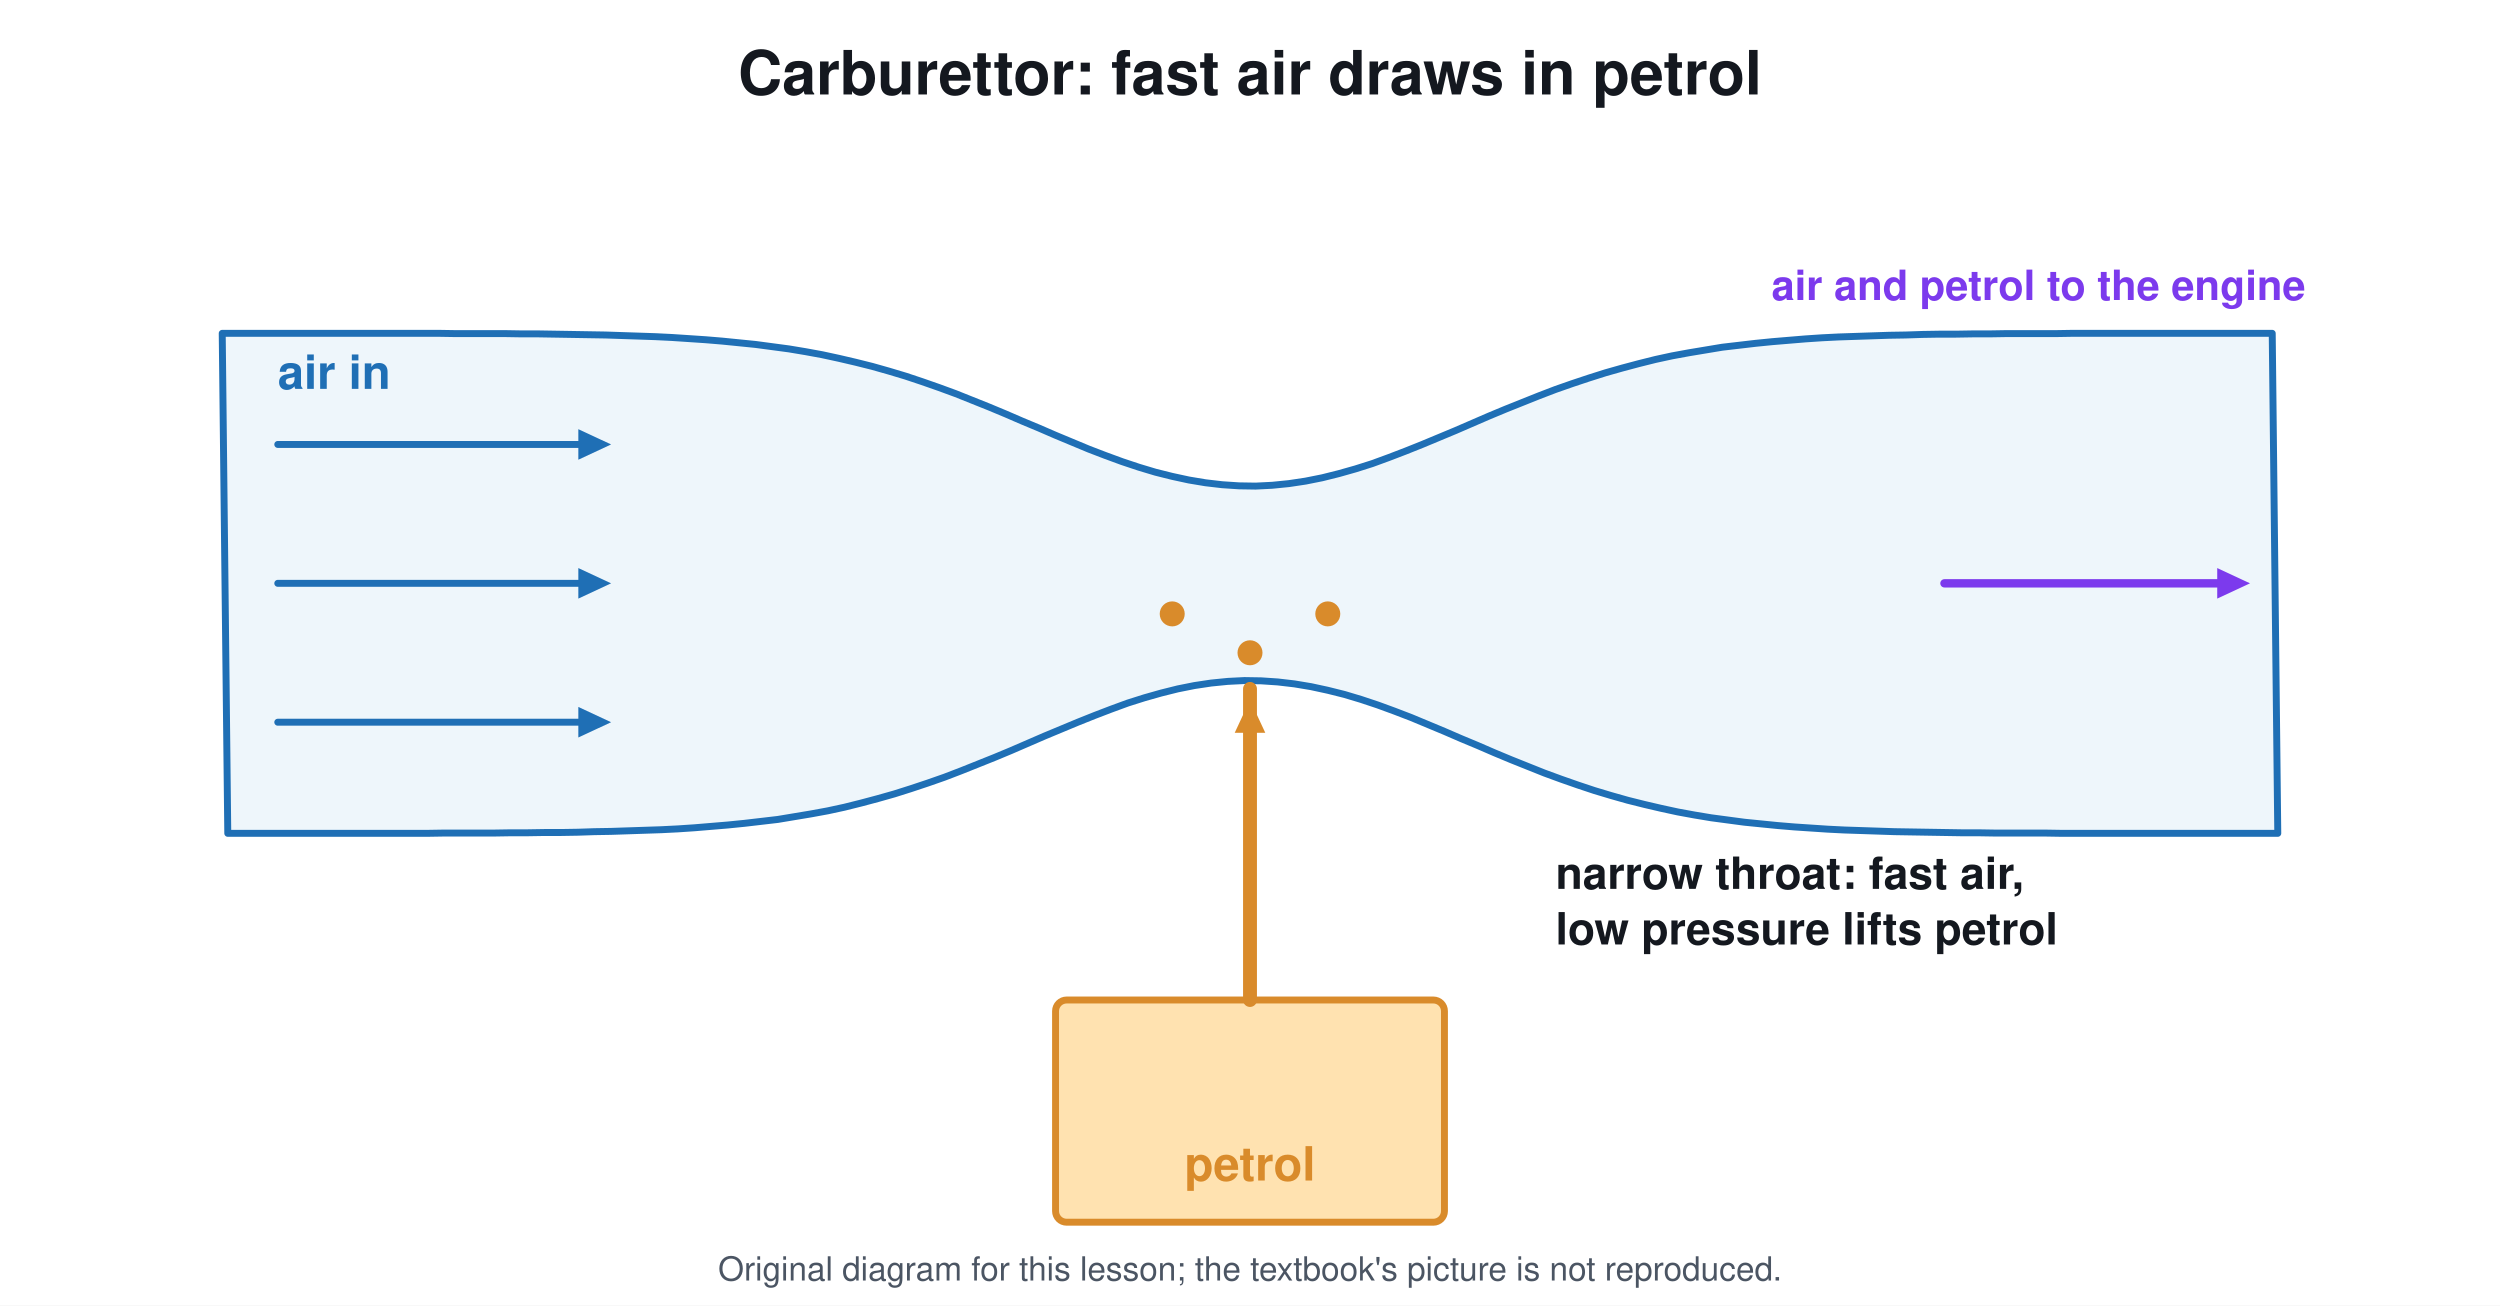
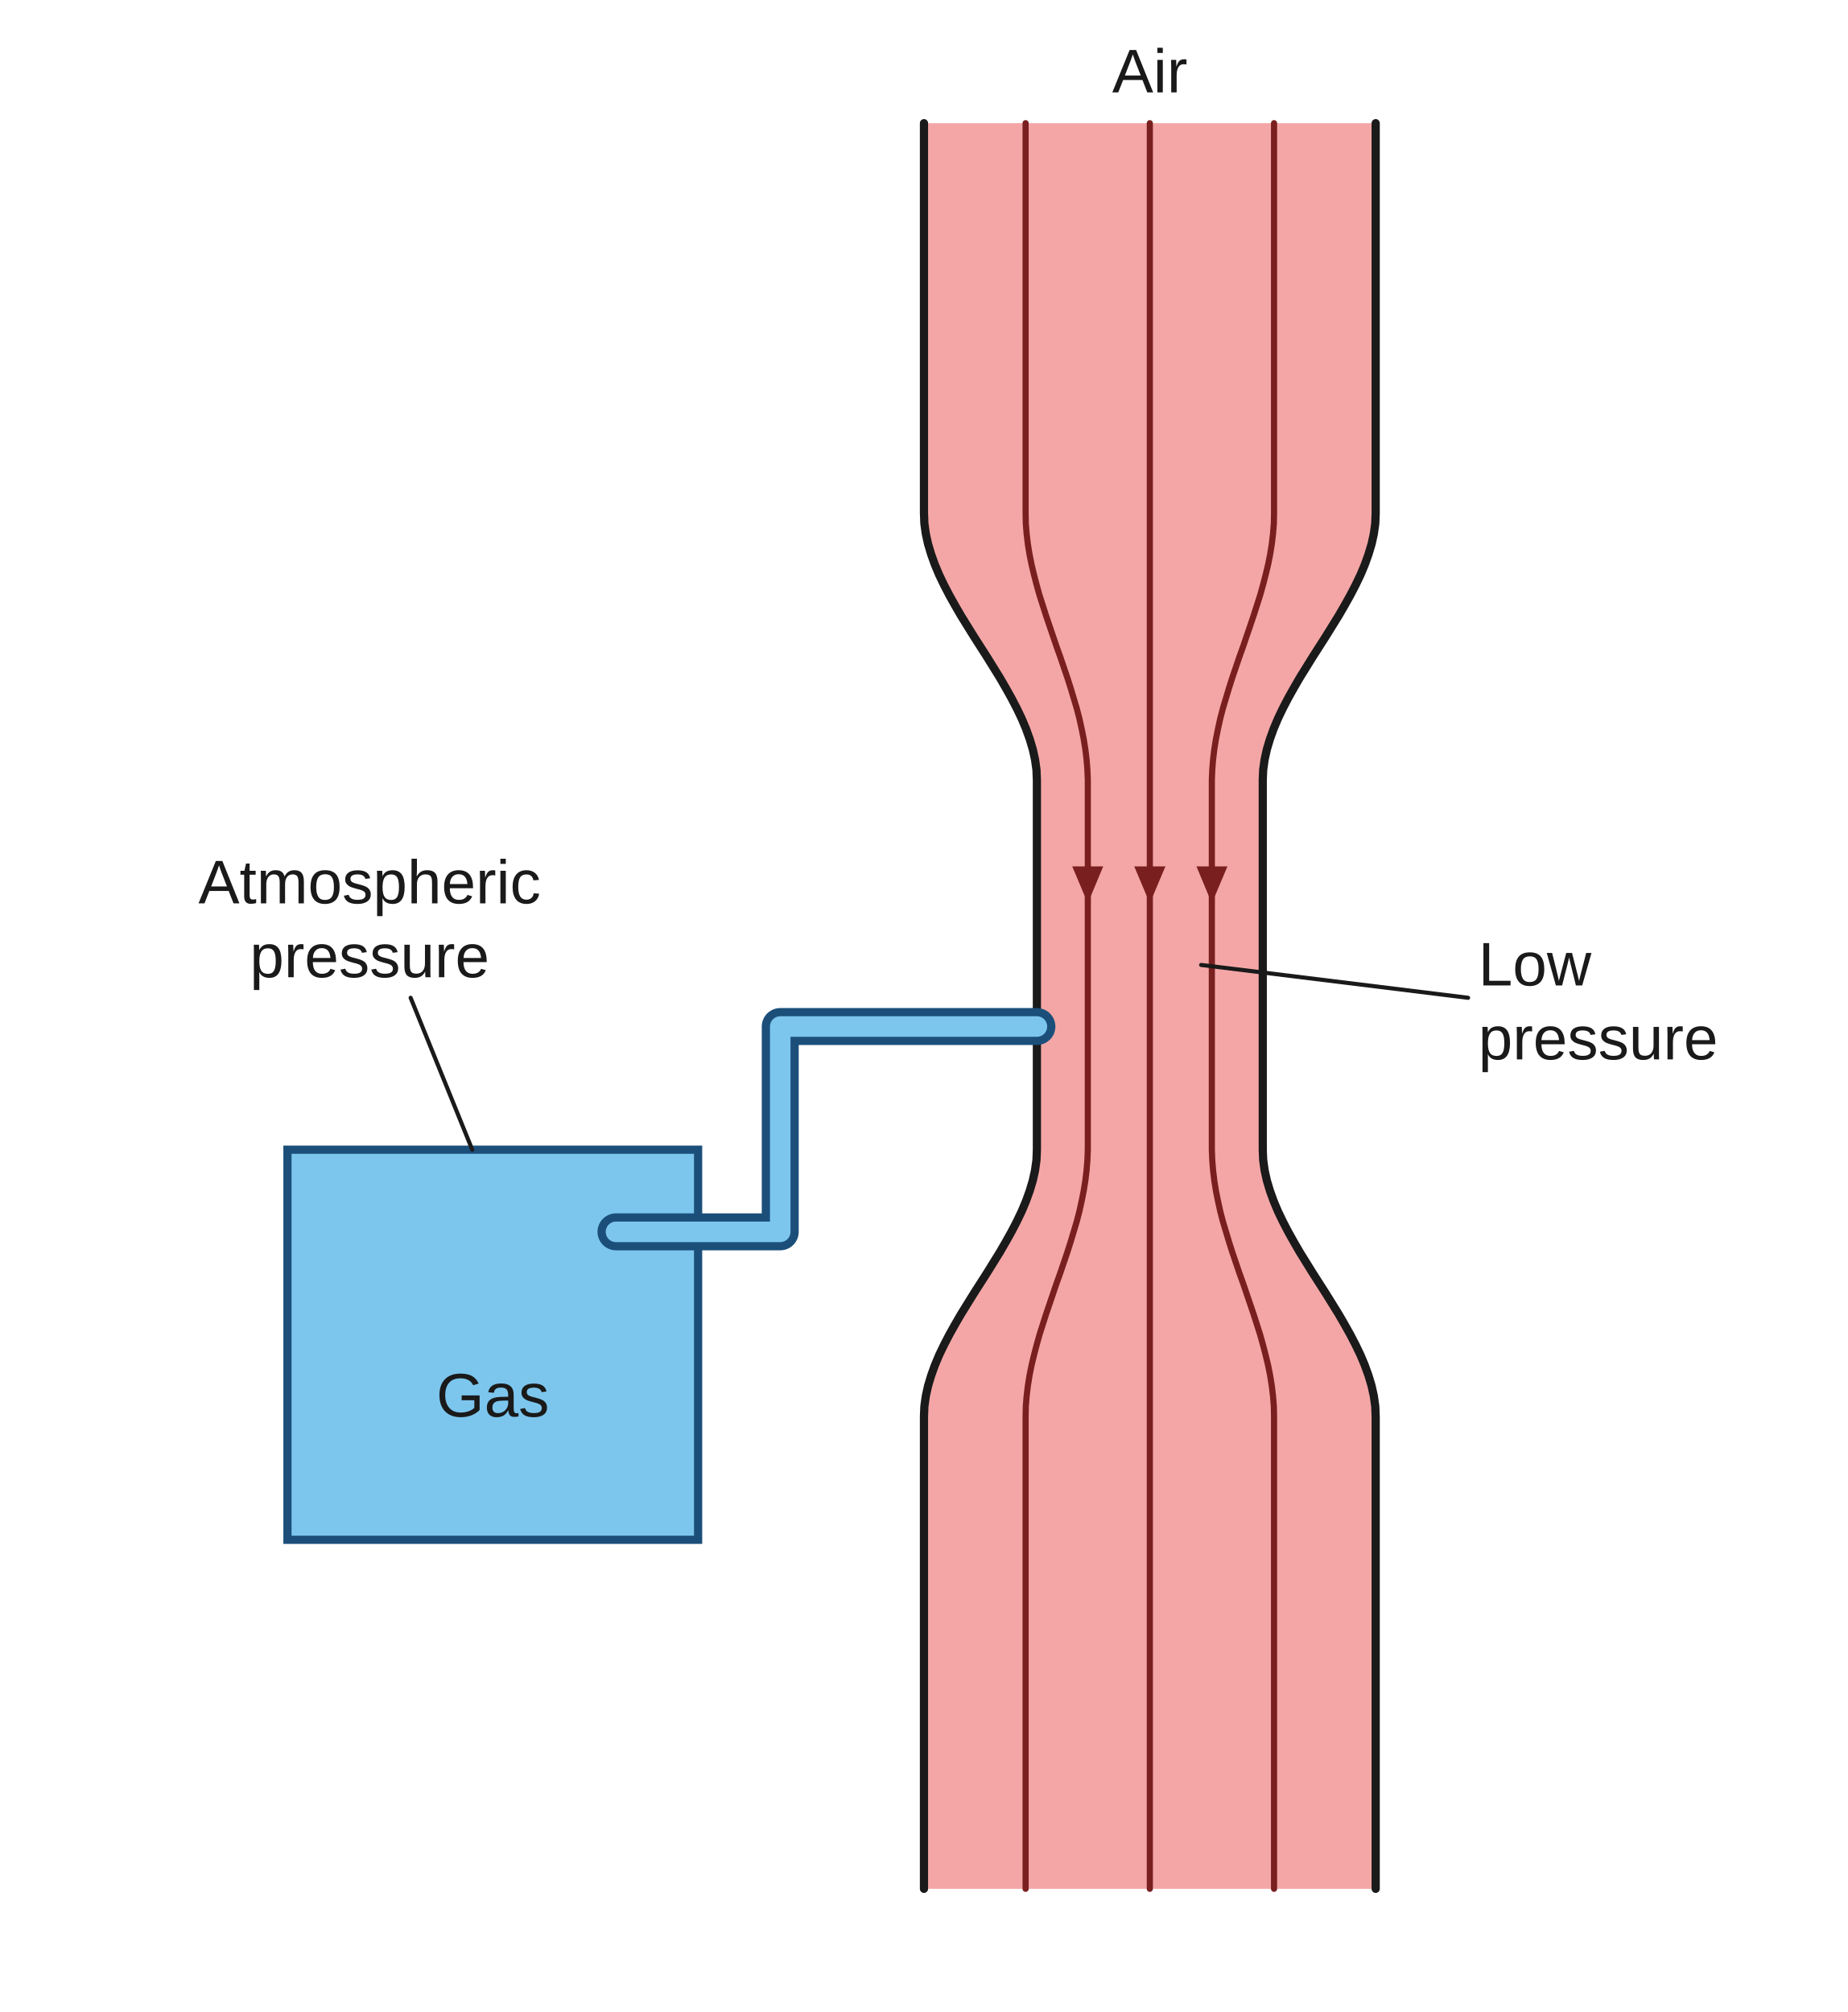
- <svg xmlns="http://www.w3.org/2000/svg" viewBox="0 0 900 470" font-family="Segoe UI, Helvetica, Arial, sans-serif">
-   <rect width="900" height="470" fill="#ffffff" />
-   <text x="450.0" y="34.0" font-size="22" fill="#14181f" text-anchor="middle" font-weight="700">Carburettor: fast air draws in petrol</text>
-   <path d="M80.0 120.0 L86.0 120.0 L92.0 120.0 L98.0 120.0 L104.0 120.0 L110.0 120.0 L116.0 120.0 L122.0 120.0 L128.0 120.0 L134.0 120.0 L140.0 120.0 L146.0 120.0 L152.0 120.0 L158.0 120.0 L164.0 120.1 L170.0 120.1 L176.0 120.1 L182.0 120.1 L188.0 120.2 L194.0 120.2 L200.0 120.3 L206.0 120.4 L212.0 120.5 L218.0 120.6 L224.0 120.8 L230.0 121.0 L236.0 121.2 L242.0 121.5 L248.0 121.9 L254.0 122.3 L260.0 122.8 L266.0 123.4 L272.0 124.0 L278.0 124.8 L284.0 125.6 L290.0 126.6 L296.0 127.7 L302.0 129.0 L308.0 130.4 L314.0 131.9 L320.0 133.6 L326.0 135.4 L332.0 137.4 L338.0 139.5 L344.0 141.7 L350.0 144.1 L356.0 146.5 L362.0 149.0 L368.0 151.6 L374.0 154.1 L380.0 156.7 L386.0 159.2 L392.0 161.7 L398.0 164.0 L404.0 166.2 L410.0 168.2 L416.0 170.0 L422.0 171.5 L428.0 172.8 L434.0 173.8 L440.0 174.5 L446.0 174.9 L452.0 175.0 L458.0 174.7 L464.0 174.1 L470.0 173.2 L476.0 172.0 L482.0 170.5 L488.0 168.8 L494.0 166.9 L500.0 164.7 L506.0 162.4 L512.0 160.0 L518.0 157.5 L524.0 155.0 L530.0 152.4 L536.0 149.8 L542.0 147.3 L548.0 144.9 L554.0 142.5 L560.0 140.2 L566.0 138.1 L572.0 136.1 L578.0 134.2 L584.0 132.5 L590.0 130.9 L596.0 129.4 L602.0 128.1 L608.0 127.0 L614.0 126.0 L620.0 125.0 L626.0 124.3 L632.0 123.6 L638.0 123.0 L644.0 122.5 L650.0 122.0 L656.0 121.6 L662.0 121.3 L668.0 121.1 L674.0 120.9 L680.0 120.7 L686.0 120.6 L692.0 120.4 L698.0 120.3 L704.0 120.3 L710.0 120.2 L716.0 120.2 L722.0 120.1 L728.0 120.1 L734.0 120.1 L740.0 120.1 L746.0 120.0 L752.0 120.0 L758.0 120.0 L764.0 120.0 L770.0 120.0 L776.0 120.0 L782.0 120.0 L788.0 120.0 L794.0 120.0 L800.0 120.0 L806.0 120.0 L812.0 120.0 L818.0 120.0 L820.0 300.0 L814.0 300.0 L808.0 300.0 L802.0 300.0 L796.0 300.0 L790.0 300.0 L784.0 300.0 L778.0 300.0 L772.0 300.0 L766.0 300.0 L760.0 300.0 L754.0 300.0 L748.0 300.0 L742.0 300.0 L736.0 299.9 L730.0 299.9 L724.0 299.9 L718.0 299.9 L712.0 299.8 L706.0 299.8 L700.0 299.7 L694.0 299.6 L688.0 299.5 L682.0 299.4 L676.0 299.2 L670.0 299.0 L664.0 298.8 L658.0 298.5 L652.0 298.1 L646.0 297.7 L640.0 297.2 L634.0 296.6 L628.0 296.0 L622.0 295.2 L616.0 294.4 L610.0 293.4 L604.0 292.3 L598.0 291.0 L592.0 289.6 L586.0 288.1 L580.0 286.4 L574.0 284.6 L568.0 282.6 L562.0 280.5 L556.0 278.3 L550.0 275.9 L544.0 273.5 L538.0 271.0 L532.0 268.4 L526.0 265.9 L520.0 263.3 L514.0 260.8 L508.0 258.3 L502.0 256.0 L496.0 253.8 L490.0 251.8 L484.0 250.0 L478.0 248.5 L472.0 247.2 L466.0 246.2 L460.0 245.5 L454.0 245.1 L448.0 245.0 L442.0 245.3 L436.0 245.9 L430.0 246.8 L424.0 248.0 L418.0 249.5 L412.0 251.2 L406.0 253.1 L400.0 255.3 L394.0 257.6 L388.0 260.0 L382.0 262.5 L376.0 265.0 L370.0 267.6 L364.0 270.2 L358.0 272.7 L352.0 275.1 L346.0 277.5 L340.0 279.8 L334.0 281.9 L328.0 283.9 L322.0 285.8 L316.0 287.5 L310.0 289.1 L304.0 290.6 L298.0 291.9 L292.0 293.0 L286.0 294.0 L280.0 295.0 L274.0 295.7 L268.0 296.4 L262.0 297.0 L256.0 297.5 L250.0 298.0 L244.0 298.4 L238.0 298.7 L232.0 298.9 L226.0 299.1 L220.0 299.3 L214.0 299.4 L208.0 299.6 L202.0 299.7 L196.0 299.7 L190.0 299.8 L184.0 299.8 L178.0 299.9 L172.0 299.9 L166.0 299.9 L160.0 299.9 L154.0 300.0 L148.0 300.0 L142.0 300.0 L136.0 300.0 L130.0 300.0 L124.0 300.0 L118.0 300.0 L112.0 300.0 L106.0 300.0 L100.0 300.0 L94.0 300.0 L88.0 300.0 L82.0 300.0 Z" stroke="#1f6fb5" stroke-width="2.5" fill="#eef6fb" stroke-linejoin="round" stroke-linecap="round" />
-   <line x1="100.0" y1="160.0" x2="209.6" y2="160.0" stroke="#1f6fb5" stroke-width="2.5" stroke-linecap="round" />
-   <path d="M220.0 160.0 L208.2 165.5 L208.2 154.5 Z" fill="#1f6fb5" />
-   <line x1="100.0" y1="210.0" x2="209.6" y2="210.0" stroke="#1f6fb5" stroke-width="2.5" stroke-linecap="round" />
-   <path d="M220.0 210.0 L208.2 215.5 L208.2 204.5 Z" fill="#1f6fb5" />
-   <line x1="100.0" y1="260.0" x2="209.6" y2="260.0" stroke="#1f6fb5" stroke-width="2.5" stroke-linecap="round" />
-   <path d="M220.0 260.0 L208.2 265.5 L208.2 254.5 Z" fill="#1f6fb5" />
-   <text x="100.0" y="140.0" font-size="17" fill="#1f6fb5" text-anchor="start" font-weight="700">air in</text>
-   <line x1="700.0" y1="210.0" x2="799.6" y2="210.0" stroke="#7c3aed" stroke-width="3" stroke-linecap="round" />
-   <path d="M810.0 210.0 L798.2 215.5 L798.2 204.5 Z" fill="#7c3aed" />
-   <text x="830.0" y="108.0" font-size="15" fill="#7c3aed" text-anchor="end" font-weight="700">air and petrol to the engine</text>
-   <rect x="380.0" y="360.0" width="140.0" height="80.0" rx="4" stroke="#d98b2b" stroke-width="2.5" fill="#ffe2b0" />
-   <text x="450.0" y="425.0" font-size="17" fill="#d98b2b" text-anchor="middle" font-weight="700">petrol</text>
-   <line x1="450.0" y1="360.0" x2="450.0" y2="248.0" stroke="#d98b2b" stroke-width="5" stroke-linecap="round" />
-   <line x1="450.0" y1="300.0" x2="450.0" y2="262.4" stroke="#d98b2b" stroke-width="3" stroke-linecap="round" />
-   <path d="M450.0 252.0 L455.5 263.8 L444.5 263.8 Z" fill="#d98b2b" />
-   <circle cx="422.0" cy="221.0" r="4.0" stroke="#d98b2b" stroke-width="1" fill="#d98b2b" />
-   <circle cx="450.0" cy="235.0" r="4.0" stroke="#d98b2b" stroke-width="1" fill="#d98b2b" />
-   <circle cx="478.0" cy="221.0" r="4.0" stroke="#d98b2b" stroke-width="1" fill="#d98b2b" />
-   <text x="560.0" y="320.0" font-size="16" fill="#14181f" text-anchor="start" font-weight="700">narrow throat: fast air,</text>
-   <text x="560.0" y="340.0" font-size="16" fill="#14181f" text-anchor="start" font-weight="700">low pressure lifts petrol</text>
-   <text x="450.0" y="461" font-size="12" fill="#4b5563" text-anchor="middle">Original diagram for this lesson; the textbook's picture is not reproduced.</text>
+ <svg xmlns="http://www.w3.org/2000/svg" viewBox="0 0 900 980" font-family="Arial, Helvetica, sans-serif">
+   <rect width="900" height="980" fill="#ffffff" />
+   <path d="M450.0 60.0 L450.0 65.0 L450.0 70.0 L450.0 75.0 L450.0 80.0 L450.0 85.0 L450.0 90.0 L450.0 95.0 L450.0 100.0 L450.0 105.0 L450.0 110.0 L450.0 115.0 L450.0 120.0 L450.0 125.0 L450.0 130.0 L450.0 135.0 L450.0 140.0 L450.0 145.0 L450.0 150.0 L450.0 155.0 L450.0 160.0 L450.0 165.0 L450.0 170.0 L450.0 175.0 L450.0 180.0 L450.0 185.0 L450.0 190.0 L450.0 195.0 L450.0 200.0 L450.0 205.0 L450.0 210.0 L450.0 215.0 L450.0 220.0 L450.0 225.0 L450.0 230.0 L450.0 235.0 L450.0 240.0 L450.0 245.0 L450.0 250.0 L450.2 255.0 L450.9 260.0 L452.0 265.0 L453.5 270.0 L455.3 275.0 L457.4 280.0 L459.8 285.0 L462.4 290.0 L465.2 295.0 L468.1 300.0 L471.2 305.0 L474.3 310.0 L477.5 315.0 L480.7 320.0 L483.8 325.0 L486.9 330.0 L489.8 335.0 L492.6 340.0 L495.2 345.0 L497.6 350.0 L499.7 355.0 L501.5 360.0 L503.0 365.0 L504.1 370.0 L504.8 375.0 L505.0 380.0 L505.0 385.0 L505.0 390.0 L505.0 395.0 L505.0 400.0 L505.0 405.0 L505.0 410.0 L505.0 415.0 L505.0 420.0 L505.0 425.0 L505.0 430.0 L505.0 435.0 L505.0 440.0 L505.0 445.0 L505.0 450.0 L505.0 455.0 L505.0 460.0 L505.0 465.0 L505.0 470.0 L505.0 475.0 L505.0 480.0 L505.0 485.0 L505.0 490.0 L505.0 495.0 L505.0 500.0 L505.0 505.0 L505.0 510.0 L505.0 515.0 L505.0 520.0 L505.0 525.0 L505.0 530.0 L505.0 535.0 L505.0 540.0 L505.0 545.0 L505.0 550.0 L505.0 555.0 L505.0 560.0 L504.8 565.0 L504.1 570.0 L503.0 575.0 L501.5 580.0 L499.7 585.0 L497.6 590.0 L495.2 595.0 L492.6 600.0 L489.8 605.0 L486.9 610.0 L483.8 615.0 L480.7 620.0 L477.5 625.0 L474.3 630.0 L471.2 635.0 L468.1 640.0 L465.2 645.0 L462.4 650.0 L459.8 655.0 L457.4 660.0 L455.3 665.0 L453.5 670.0 L452.0 675.0 L450.9 680.0 L450.2 685.0 L450.0 690.0 L450.0 695.0 L450.0 700.0 L450.0 705.0 L450.0 710.0 L450.0 715.0 L450.0 720.0 L450.0 725.0 L450.0 730.0 L450.0 735.0 L450.0 740.0 L450.0 745.0 L450.0 750.0 L450.0 755.0 L450.0 760.0 L450.0 765.0 L450.0 770.0 L450.0 775.0 L450.0 780.0 L450.0 785.0 L450.0 790.0 L450.0 795.0 L450.0 800.0 L450.0 805.0 L450.0 810.0 L450.0 815.0 L450.0 820.0 L450.0 825.0 L450.0 830.0 L450.0 835.0 L450.0 840.0 L450.0 845.0 L450.0 850.0 L450.0 855.0 L450.0 860.0 L450.0 865.0 L450.0 870.0 L450.0 875.0 L450.0 880.0 L450.0 885.0 L450.0 890.0 L450.0 895.0 L450.0 900.0 L450.0 905.0 L450.0 910.0 L450.0 915.0 L450.0 920.0 L670.0 920.0 L670.0 915.0 L670.0 910.0 L670.0 905.0 L670.0 900.0 L670.0 895.0 L670.0 890.0 L670.0 885.0 L670.0 880.0 L670.0 875.0 L670.0 870.0 L670.0 865.0 L670.0 860.0 L670.0 855.0 L670.0 850.0 L670.0 845.0 L670.0 840.0 L670.0 835.0 L670.0 830.0 L670.0 825.0 L670.0 820.0 L670.0 815.0 L670.0 810.0 L670.0 805.0 L670.0 800.0 L670.0 795.0 L670.0 790.0 L670.0 785.0 L670.0 780.0 L670.0 775.0 L670.0 770.0 L670.0 765.0 L670.0 760.0 L670.0 755.0 L670.0 750.0 L670.0 745.0 L670.0 740.0 L670.0 735.0 L670.0 730.0 L670.0 725.0 L670.0 720.0 L670.0 715.0 L670.0 710.0 L670.0 705.0 L670.0 700.0 L670.0 695.0 L670.0 690.0 L669.8 685.0 L669.1 680.0 L668.0 675.0 L666.5 670.0 L664.7 665.0 L662.6 660.0 L660.2 655.0 L657.6 650.0 L654.8 645.0 L651.9 640.0 L648.8 635.0 L645.7 630.0 L642.5 625.0 L639.3 620.0 L636.2 615.0 L633.1 610.0 L630.2 605.0 L627.4 600.0 L624.8 595.0 L622.4 590.0 L620.3 585.0 L618.5 580.0 L617.0 575.0 L615.9 570.0 L615.2 565.0 L615.0 560.0 L615.0 555.0 L615.0 550.0 L615.0 545.0 L615.0 540.0 L615.0 535.0 L615.0 530.0 L615.0 525.0 L615.0 520.0 L615.0 515.0 L615.0 510.0 L615.0 505.0 L615.0 500.0 L615.0 495.0 L615.0 490.0 L615.0 485.0 L615.0 480.0 L615.0 475.0 L615.0 470.0 L615.0 465.0 L615.0 460.0 L615.0 455.0 L615.0 450.0 L615.0 445.0 L615.0 440.0 L615.0 435.0 L615.0 430.0 L615.0 425.0 L615.0 420.0 L615.0 415.0 L615.0 410.0 L615.0 405.0 L615.0 400.0 L615.0 395.0 L615.0 390.0 L615.0 385.0 L615.0 380.0 L615.2 375.0 L615.9 370.0 L617.0 365.0 L618.5 360.0 L620.3 355.0 L622.4 350.0 L624.8 345.0 L627.4 340.0 L630.2 335.0 L633.1 330.0 L636.2 325.0 L639.3 320.0 L642.5 315.0 L645.7 310.0 L648.8 305.0 L651.9 300.0 L654.8 295.0 L657.6 290.0 L660.2 285.0 L662.6 280.0 L664.7 275.0 L666.5 270.0 L668.0 265.0 L669.1 260.0 L669.8 255.0 L670.0 250.0 L670.0 245.0 L670.0 240.0 L670.0 235.0 L670.0 230.0 L670.0 225.0 L670.0 220.0 L670.0 215.0 L670.0 210.0 L670.0 205.0 L670.0 200.0 L670.0 195.0 L670.0 190.0 L670.0 185.0 L670.0 180.0 L670.0 175.0 L670.0 170.0 L670.0 165.0 L670.0 160.0 L670.0 155.0 L670.0 150.0 L670.0 145.0 L670.0 140.0 L670.0 135.0 L670.0 130.0 L670.0 125.0 L670.0 120.0 L670.0 115.0 L670.0 110.0 L670.0 105.0 L670.0 100.0 L670.0 95.0 L670.0 90.0 L670.0 85.0 L670.0 80.0 L670.0 75.0 L670.0 70.0 L670.0 65.0 L670.0 60.0 Z" fill="#f4a6a6" stroke="none" />
+   <path d="M450.0 60.0 L450.0 65.0 L450.0 70.0 L450.0 75.0 L450.0 80.0 L450.0 85.0 L450.0 90.0 L450.0 95.0 L450.0 100.0 L450.0 105.0 L450.0 110.0 L450.0 115.0 L450.0 120.0 L450.0 125.0 L450.0 130.0 L450.0 135.0 L450.0 140.0 L450.0 145.0 L450.0 150.0 L450.0 155.0 L450.0 160.0 L450.0 165.0 L450.0 170.0 L450.0 175.0 L450.0 180.0 L450.0 185.0 L450.0 190.0 L450.0 195.0 L450.0 200.0 L450.0 205.0 L450.0 210.0 L450.0 215.0 L450.0 220.0 L450.0 225.0 L450.0 230.0 L450.0 235.0 L450.0 240.0 L450.0 245.0 L450.0 250.0 L450.2 255.0 L450.9 260.0 L452.0 265.0 L453.5 270.0 L455.3 275.0 L457.4 280.0 L459.8 285.0 L462.4 290.0 L465.2 295.0 L468.1 300.0 L471.2 305.0 L474.3 310.0 L477.5 315.0 L480.7 320.0 L483.8 325.0 L486.9 330.0 L489.8 335.0 L492.6 340.0 L495.2 345.0 L497.6 350.0 L499.7 355.0 L501.5 360.0 L503.0 365.0 L504.1 370.0 L504.8 375.0 L505.0 380.0 L505.0 385.0 L505.0 390.0 L505.0 395.0 L505.0 400.0 L505.0 405.0 L505.0 410.0 L505.0 415.0 L505.0 420.0 L505.0 425.0 L505.0 430.0 L505.0 435.0 L505.0 440.0 L505.0 445.0 L505.0 450.0 L505.0 455.0 L505.0 460.0 L505.0 465.0 L505.0 470.0 L505.0 475.0 L505.0 480.0 L505.0 485.0 L505.0 490.0 L505.0 495.0 L505.0 500.0 L505.0 505.0 L505.0 510.0 L505.0 515.0 L505.0 520.0 L505.0 525.0 L505.0 530.0 L505.0 535.0 L505.0 540.0 L505.0 545.0 L505.0 550.0 L505.0 555.0 L505.0 560.0 L504.8 565.0 L504.1 570.0 L503.0 575.0 L501.5 580.0 L499.7 585.0 L497.6 590.0 L495.2 595.0 L492.6 600.0 L489.8 605.0 L486.9 610.0 L483.8 615.0 L480.7 620.0 L477.5 625.0 L474.3 630.0 L471.2 635.0 L468.1 640.0 L465.2 645.0 L462.4 650.0 L459.8 655.0 L457.4 660.0 L455.3 665.0 L453.5 670.0 L452.0 675.0 L450.9 680.0 L450.2 685.0 L450.0 690.0 L450.0 695.0 L450.0 700.0 L450.0 705.0 L450.0 710.0 L450.0 715.0 L450.0 720.0 L450.0 725.0 L450.0 730.0 L450.0 735.0 L450.0 740.0 L450.0 745.0 L450.0 750.0 L450.0 755.0 L450.0 760.0 L450.0 765.0 L450.0 770.0 L450.0 775.0 L450.0 780.0 L450.0 785.0 L450.0 790.0 L450.0 795.0 L450.0 800.0 L450.0 805.0 L450.0 810.0 L450.0 815.0 L450.0 820.0 L450.0 825.0 L450.0 830.0 L450.0 835.0 L450.0 840.0 L450.0 845.0 L450.0 850.0 L450.0 855.0 L450.0 860.0 L450.0 865.0 L450.0 870.0 L450.0 875.0 L450.0 880.0 L450.0 885.0 L450.0 890.0 L450.0 895.0 L450.0 900.0 L450.0 905.0 L450.0 910.0 L450.0 915.0 L450.0 920.0" stroke="#1a1a1a" stroke-width="4" fill="none" stroke-linejoin="round" stroke-linecap="round" />
+   <path d="M670.0 60.0 L670.0 65.0 L670.0 70.0 L670.0 75.0 L670.0 80.0 L670.0 85.0 L670.0 90.0 L670.0 95.0 L670.0 100.0 L670.0 105.0 L670.0 110.0 L670.0 115.0 L670.0 120.0 L670.0 125.0 L670.0 130.0 L670.0 135.0 L670.0 140.0 L670.0 145.0 L670.0 150.0 L670.0 155.0 L670.0 160.0 L670.0 165.0 L670.0 170.0 L670.0 175.0 L670.0 180.0 L670.0 185.0 L670.0 190.0 L670.0 195.0 L670.0 200.0 L670.0 205.0 L670.0 210.0 L670.0 215.0 L670.0 220.0 L670.0 225.0 L670.0 230.0 L670.0 235.0 L670.0 240.0 L670.0 245.0 L670.0 250.0 L669.8 255.0 L669.1 260.0 L668.0 265.0 L666.5 270.0 L664.7 275.0 L662.6 280.0 L660.2 285.0 L657.6 290.0 L654.8 295.0 L651.9 300.0 L648.8 305.0 L645.7 310.0 L642.5 315.0 L639.3 320.0 L636.2 325.0 L633.1 330.0 L630.2 335.0 L627.4 340.0 L624.8 345.0 L622.4 350.0 L620.3 355.0 L618.5 360.0 L617.0 365.0 L615.9 370.0 L615.2 375.0 L615.0 380.0 L615.0 385.0 L615.0 390.0 L615.0 395.0 L615.0 400.0 L615.0 405.0 L615.0 410.0 L615.0 415.0 L615.0 420.0 L615.0 425.0 L615.0 430.0 L615.0 435.0 L615.0 440.0 L615.0 445.0 L615.0 450.0 L615.0 455.0 L615.0 460.0 L615.0 465.0 L615.0 470.0 L615.0 475.0 L615.0 480.0 L615.0 485.0 L615.0 490.0 L615.0 495.0 L615.0 500.0 L615.0 505.0 L615.0 510.0 L615.0 515.0 L615.0 520.0 L615.0 525.0 L615.0 530.0 L615.0 535.0 L615.0 540.0 L615.0 545.0 L615.0 550.0 L615.0 555.0 L615.0 560.0 L615.2 565.0 L615.9 570.0 L617.0 575.0 L618.5 580.0 L620.3 585.0 L622.4 590.0 L624.8 595.0 L627.4 600.0 L630.2 605.0 L633.1 610.0 L636.2 615.0 L639.3 620.0 L642.5 625.0 L645.7 630.0 L648.8 635.0 L651.9 640.0 L654.8 645.0 L657.6 650.0 L660.2 655.0 L662.6 660.0 L664.7 665.0 L666.5 670.0 L668.0 675.0 L669.1 680.0 L669.8 685.0 L670.0 690.0 L670.0 695.0 L670.0 700.0 L670.0 705.0 L670.0 710.0 L670.0 715.0 L670.0 720.0 L670.0 725.0 L670.0 730.0 L670.0 735.0 L670.0 740.0 L670.0 745.0 L670.0 750.0 L670.0 755.0 L670.0 760.0 L670.0 765.0 L670.0 770.0 L670.0 775.0 L670.0 780.0 L670.0 785.0 L670.0 790.0 L670.0 795.0 L670.0 800.0 L670.0 805.0 L670.0 810.0 L670.0 815.0 L670.0 820.0 L670.0 825.0 L670.0 830.0 L670.0 835.0 L670.0 840.0 L670.0 845.0 L670.0 850.0 L670.0 855.0 L670.0 860.0 L670.0 865.0 L670.0 870.0 L670.0 875.0 L670.0 880.0 L670.0 885.0 L670.0 890.0 L670.0 895.0 L670.0 900.0 L670.0 905.0 L670.0 910.0 L670.0 915.0 L670.0 920.0" stroke="#1a1a1a" stroke-width="4" fill="none" stroke-linejoin="round" stroke-linecap="round" />
+   <path d="M499.5 60.0 L499.5 65.0 L499.5 70.0 L499.5 75.0 L499.5 80.0 L499.5 85.0 L499.5 90.0 L499.5 95.0 L499.5 100.0 L499.5 105.0 L499.5 110.0 L499.5 115.0 L499.5 120.0 L499.5 125.0 L499.5 130.0 L499.5 135.0 L499.5 140.0 L499.5 145.0 L499.5 150.0 L499.5 155.0 L499.5 160.0 L499.5 165.0 L499.5 170.0 L499.5 175.0 L499.5 180.0 L499.5 185.0 L499.5 190.0 L499.5 195.0 L499.5 200.0 L499.5 205.0 L499.5 210.0 L499.5 215.0 L499.5 220.0 L499.5 225.0 L499.5 230.0 L499.5 235.0 L499.5 240.0 L499.5 245.0 L499.5 250.0 L499.6 255.0 L500.0 260.0 L500.6 265.0 L501.4 270.0 L502.4 275.0 L503.6 280.0 L504.9 285.0 L506.3 290.0 L507.9 295.0 L509.5 300.0 L511.2 305.0 L512.9 310.0 L514.6 315.0 L516.4 320.0 L518.1 325.0 L519.8 330.0 L521.4 335.0 L522.9 340.0 L524.4 345.0 L525.7 350.0 L526.8 355.0 L527.8 360.0 L528.6 365.0 L529.2 370.0 L529.6 375.0 L529.8 380.0 L529.8 385.0 L529.8 390.0 L529.8 395.0 L529.8 400.0 L529.8 405.0 L529.8 410.0 L529.8 415.0 L529.8 420.0 L529.8 425.0 L529.8 430.0 L529.8 435.0 L529.8 440.0 L529.8 445.0 L529.8 450.0 L529.8 455.0 L529.8 460.0 L529.8 465.0 L529.8 470.0 L529.8 475.0 L529.8 480.0 L529.8 485.0 L529.8 490.0 L529.8 495.0 L529.8 500.0 L529.8 505.0 L529.8 510.0 L529.8 515.0 L529.8 520.0 L529.8 525.0 L529.8 530.0 L529.8 535.0 L529.8 540.0 L529.8 545.0 L529.8 550.0 L529.8 555.0 L529.8 560.0 L529.6 565.0 L529.2 570.0 L528.6 575.0 L527.8 580.0 L526.8 585.0 L525.7 590.0 L524.4 595.0 L522.9 600.0 L521.4 605.0 L519.8 610.0 L518.1 615.0 L516.4 620.0 L514.6 625.0 L512.9 630.0 L511.2 635.0 L509.5 640.0 L507.9 645.0 L506.3 650.0 L504.9 655.0 L503.6 660.0 L502.4 665.0 L501.4 670.0 L500.6 675.0 L500.0 680.0 L499.6 685.0 L499.5 690.0 L499.5 695.0 L499.5 700.0 L499.5 705.0 L499.5 710.0 L499.5 715.0 L499.5 720.0 L499.5 725.0 L499.5 730.0 L499.5 735.0 L499.5 740.0 L499.5 745.0 L499.5 750.0 L499.5 755.0 L499.5 760.0 L499.5 765.0 L499.5 770.0 L499.5 775.0 L499.5 780.0 L499.5 785.0 L499.5 790.0 L499.5 795.0 L499.5 800.0 L499.5 805.0 L499.5 810.0 L499.5 815.0 L499.5 820.0 L499.5 825.0 L499.5 830.0 L499.5 835.0 L499.5 840.0 L499.5 845.0 L499.5 850.0 L499.5 855.0 L499.5 860.0 L499.5 865.0 L499.5 870.0 L499.5 875.0 L499.5 880.0 L499.5 885.0 L499.5 890.0 L499.5 895.0 L499.5 900.0 L499.5 905.0 L499.5 910.0 L499.5 915.0 L499.5 920.0" stroke="#7a1f1f" stroke-width="3" fill="none" stroke-linejoin="round" stroke-linecap="round" />
+   <path d="M560.0 60.0 L560.0 65.0 L560.0 70.0 L560.0 75.0 L560.0 80.0 L560.0 85.0 L560.0 90.0 L560.0 95.0 L560.0 100.0 L560.0 105.0 L560.0 110.0 L560.0 115.0 L560.0 120.0 L560.0 125.0 L560.0 130.0 L560.0 135.0 L560.0 140.0 L560.0 145.0 L560.0 150.0 L560.0 155.0 L560.0 160.0 L560.0 165.0 L560.0 170.0 L560.0 175.0 L560.0 180.0 L560.0 185.0 L560.0 190.0 L560.0 195.0 L560.0 200.0 L560.0 205.0 L560.0 210.0 L560.0 215.0 L560.0 220.0 L560.0 225.0 L560.0 230.0 L560.0 235.0 L560.0 240.0 L560.0 245.0 L560.0 250.0 L560.0 255.0 L560.0 260.0 L560.0 265.0 L560.0 270.0 L560.0 275.0 L560.0 280.0 L560.0 285.0 L560.0 290.0 L560.0 295.0 L560.0 300.0 L560.0 305.0 L560.0 310.0 L560.0 315.0 L560.0 320.0 L560.0 325.0 L560.0 330.0 L560.0 335.0 L560.0 340.0 L560.0 345.0 L560.0 350.0 L560.0 355.0 L560.0 360.0 L560.0 365.0 L560.0 370.0 L560.0 375.0 L560.0 380.0 L560.0 385.0 L560.0 390.0 L560.0 395.0 L560.0 400.0 L560.0 405.0 L560.0 410.0 L560.0 415.0 L560.0 420.0 L560.0 425.0 L560.0 430.0 L560.0 435.0 L560.0 440.0 L560.0 445.0 L560.0 450.0 L560.0 455.0 L560.0 460.0 L560.0 465.0 L560.0 470.0 L560.0 475.0 L560.0 480.0 L560.0 485.0 L560.0 490.0 L560.0 495.0 L560.0 500.0 L560.0 505.0 L560.0 510.0 L560.0 515.0 L560.0 520.0 L560.0 525.0 L560.0 530.0 L560.0 535.0 L560.0 540.0 L560.0 545.0 L560.0 550.0 L560.0 555.0 L560.0 560.0 L560.0 565.0 L560.0 570.0 L560.0 575.0 L560.0 580.0 L560.0 585.0 L560.0 590.0 L560.0 595.0 L560.0 600.0 L560.0 605.0 L560.0 610.0 L560.0 615.0 L560.0 620.0 L560.0 625.0 L560.0 630.0 L560.0 635.0 L560.0 640.0 L560.0 645.0 L560.0 650.0 L560.0 655.0 L560.0 660.0 L560.0 665.0 L560.0 670.0 L560.0 675.0 L560.0 680.0 L560.0 685.0 L560.0 690.0 L560.0 695.0 L560.0 700.0 L560.0 705.0 L560.0 710.0 L560.0 715.0 L560.0 720.0 L560.0 725.0 L560.0 730.0 L560.0 735.0 L560.0 740.0 L560.0 745.0 L560.0 750.0 L560.0 755.0 L560.0 760.0 L560.0 765.0 L560.0 770.0 L560.0 775.0 L560.0 780.0 L560.0 785.0 L560.0 790.0 L560.0 795.0 L560.0 800.0 L560.0 805.0 L560.0 810.0 L560.0 815.0 L560.0 820.0 L560.0 825.0 L560.0 830.0 L560.0 835.0 L560.0 840.0 L560.0 845.0 L560.0 850.0 L560.0 855.0 L560.0 860.0 L560.0 865.0 L560.0 870.0 L560.0 875.0 L560.0 880.0 L560.0 885.0 L560.0 890.0 L560.0 895.0 L560.0 900.0 L560.0 905.0 L560.0 910.0 L560.0 915.0 L560.0 920.0" stroke="#7a1f1f" stroke-width="3" fill="none" stroke-linejoin="round" stroke-linecap="round" />
+   <path d="M620.5 60.0 L620.5 65.0 L620.5 70.0 L620.5 75.0 L620.5 80.0 L620.5 85.0 L620.5 90.0 L620.5 95.0 L620.5 100.0 L620.5 105.0 L620.5 110.0 L620.5 115.0 L620.5 120.0 L620.5 125.0 L620.5 130.0 L620.5 135.0 L620.5 140.0 L620.5 145.0 L620.5 150.0 L620.5 155.0 L620.5 160.0 L620.5 165.0 L620.5 170.0 L620.5 175.0 L620.5 180.0 L620.5 185.0 L620.5 190.0 L620.5 195.0 L620.5 200.0 L620.5 205.0 L620.5 210.0 L620.5 215.0 L620.5 220.0 L620.5 225.0 L620.5 230.0 L620.5 235.0 L620.5 240.0 L620.5 245.0 L620.5 250.0 L620.4 255.0 L620.0 260.0 L619.4 265.0 L618.6 270.0 L617.6 275.0 L616.4 280.0 L615.1 285.0 L613.7 290.0 L612.1 295.0 L610.5 300.0 L608.8 305.0 L607.1 310.0 L605.4 315.0 L603.6 320.0 L601.9 325.0 L600.2 330.0 L598.6 335.0 L597.1 340.0 L595.6 345.0 L594.3 350.0 L593.2 355.0 L592.2 360.0 L591.4 365.0 L590.8 370.0 L590.4 375.0 L590.2 380.0 L590.2 385.0 L590.2 390.0 L590.2 395.0 L590.2 400.0 L590.2 405.0 L590.2 410.0 L590.2 415.0 L590.2 420.0 L590.2 425.0 L590.2 430.0 L590.2 435.0 L590.2 440.0 L590.2 445.0 L590.2 450.0 L590.2 455.0 L590.2 460.0 L590.2 465.0 L590.2 470.0 L590.2 475.0 L590.2 480.0 L590.2 485.0 L590.2 490.0 L590.2 495.0 L590.2 500.0 L590.2 505.0 L590.2 510.0 L590.2 515.0 L590.2 520.0 L590.2 525.0 L590.2 530.0 L590.2 535.0 L590.2 540.0 L590.2 545.0 L590.2 550.0 L590.2 555.0 L590.2 560.0 L590.4 565.0 L590.8 570.0 L591.4 575.0 L592.2 580.0 L593.2 585.0 L594.3 590.0 L595.6 595.0 L597.1 600.0 L598.6 605.0 L600.2 610.0 L601.9 615.0 L603.6 620.0 L605.4 625.0 L607.1 630.0 L608.8 635.0 L610.5 640.0 L612.1 645.0 L613.7 650.0 L615.1 655.0 L616.4 660.0 L617.6 665.0 L618.6 670.0 L619.4 675.0 L620.0 680.0 L620.4 685.0 L620.5 690.0 L620.5 695.0 L620.5 700.0 L620.5 705.0 L620.5 710.0 L620.5 715.0 L620.5 720.0 L620.5 725.0 L620.5 730.0 L620.5 735.0 L620.5 740.0 L620.5 745.0 L620.5 750.0 L620.5 755.0 L620.5 760.0 L620.5 765.0 L620.5 770.0 L620.5 775.0 L620.5 780.0 L620.5 785.0 L620.5 790.0 L620.5 795.0 L620.5 800.0 L620.5 805.0 L620.5 810.0 L620.5 815.0 L620.5 820.0 L620.5 825.0 L620.5 830.0 L620.5 835.0 L620.5 840.0 L620.5 845.0 L620.5 850.0 L620.5 855.0 L620.5 860.0 L620.5 865.0 L620.5 870.0 L620.5 875.0 L620.5 880.0 L620.5 885.0 L620.5 890.0 L620.5 895.0 L620.5 900.0 L620.5 905.0 L620.5 910.0 L620.5 915.0 L620.5 920.0" stroke="#7a1f1f" stroke-width="3" fill="none" stroke-linejoin="round" stroke-linecap="round" />
+   <path d="M529.8 440.0 L522.2 422.0 L537.3 422.0 Z" fill="#7a1f1f" />
+   <path d="M560.0 440.0 L552.4 422.0 L567.6 422.0 Z" fill="#7a1f1f" />
+   <path d="M590.2 440.0 L582.7 422.0 L597.8 422.0 Z" fill="#7a1f1f" />
+   <text x="560.0" y="45.0" font-size="30" fill="#1a1a1a" text-anchor="middle" font-weight="400">Air</text>
+   <rect x="140.0" y="560.0" width="200.0" height="190.0" rx="0" stroke="#1b4f7a" stroke-width="4" fill="#7cc6ee" />
+   <text x="240.0" y="690.0" font-size="30" fill="#1a1a1a" text-anchor="middle" font-weight="400">Gas</text>
+   <path d="M300 600 L380 600 L380 500 L505 500" stroke="#1b4f7a" stroke-width="18" fill="none" stroke-linejoin="round" stroke-linecap="round" />
+   <path d="M300 600 L380 600 L380 500 L505 500" stroke="#7cc6ee" stroke-width="10" fill="none" stroke-linejoin="round" stroke-linecap="round" />
+   <text x="180.0" y="440.0" font-size="30" fill="#1a1a1a" text-anchor="middle" font-weight="400">Atmospheric</text>
+   <text x="180.0" y="476.0" font-size="30" fill="#1a1a1a" text-anchor="middle" font-weight="400">pressure</text>
+   <line x1="200.0" y1="486.0" x2="230.0" y2="560.0" stroke="#1a1a1a" stroke-width="2" stroke-linecap="round" />
+   <text x="720.0" y="480.0" font-size="30" fill="#1a1a1a" text-anchor="start" font-weight="400">Low</text>
+   <text x="720.0" y="516.0" font-size="30" fill="#1a1a1a" text-anchor="start" font-weight="400">pressure</text>
+   <line x1="715.0" y1="486.0" x2="585.0" y2="470.0" stroke="#1a1a1a" stroke-width="2" stroke-linecap="round" />
</svg>
